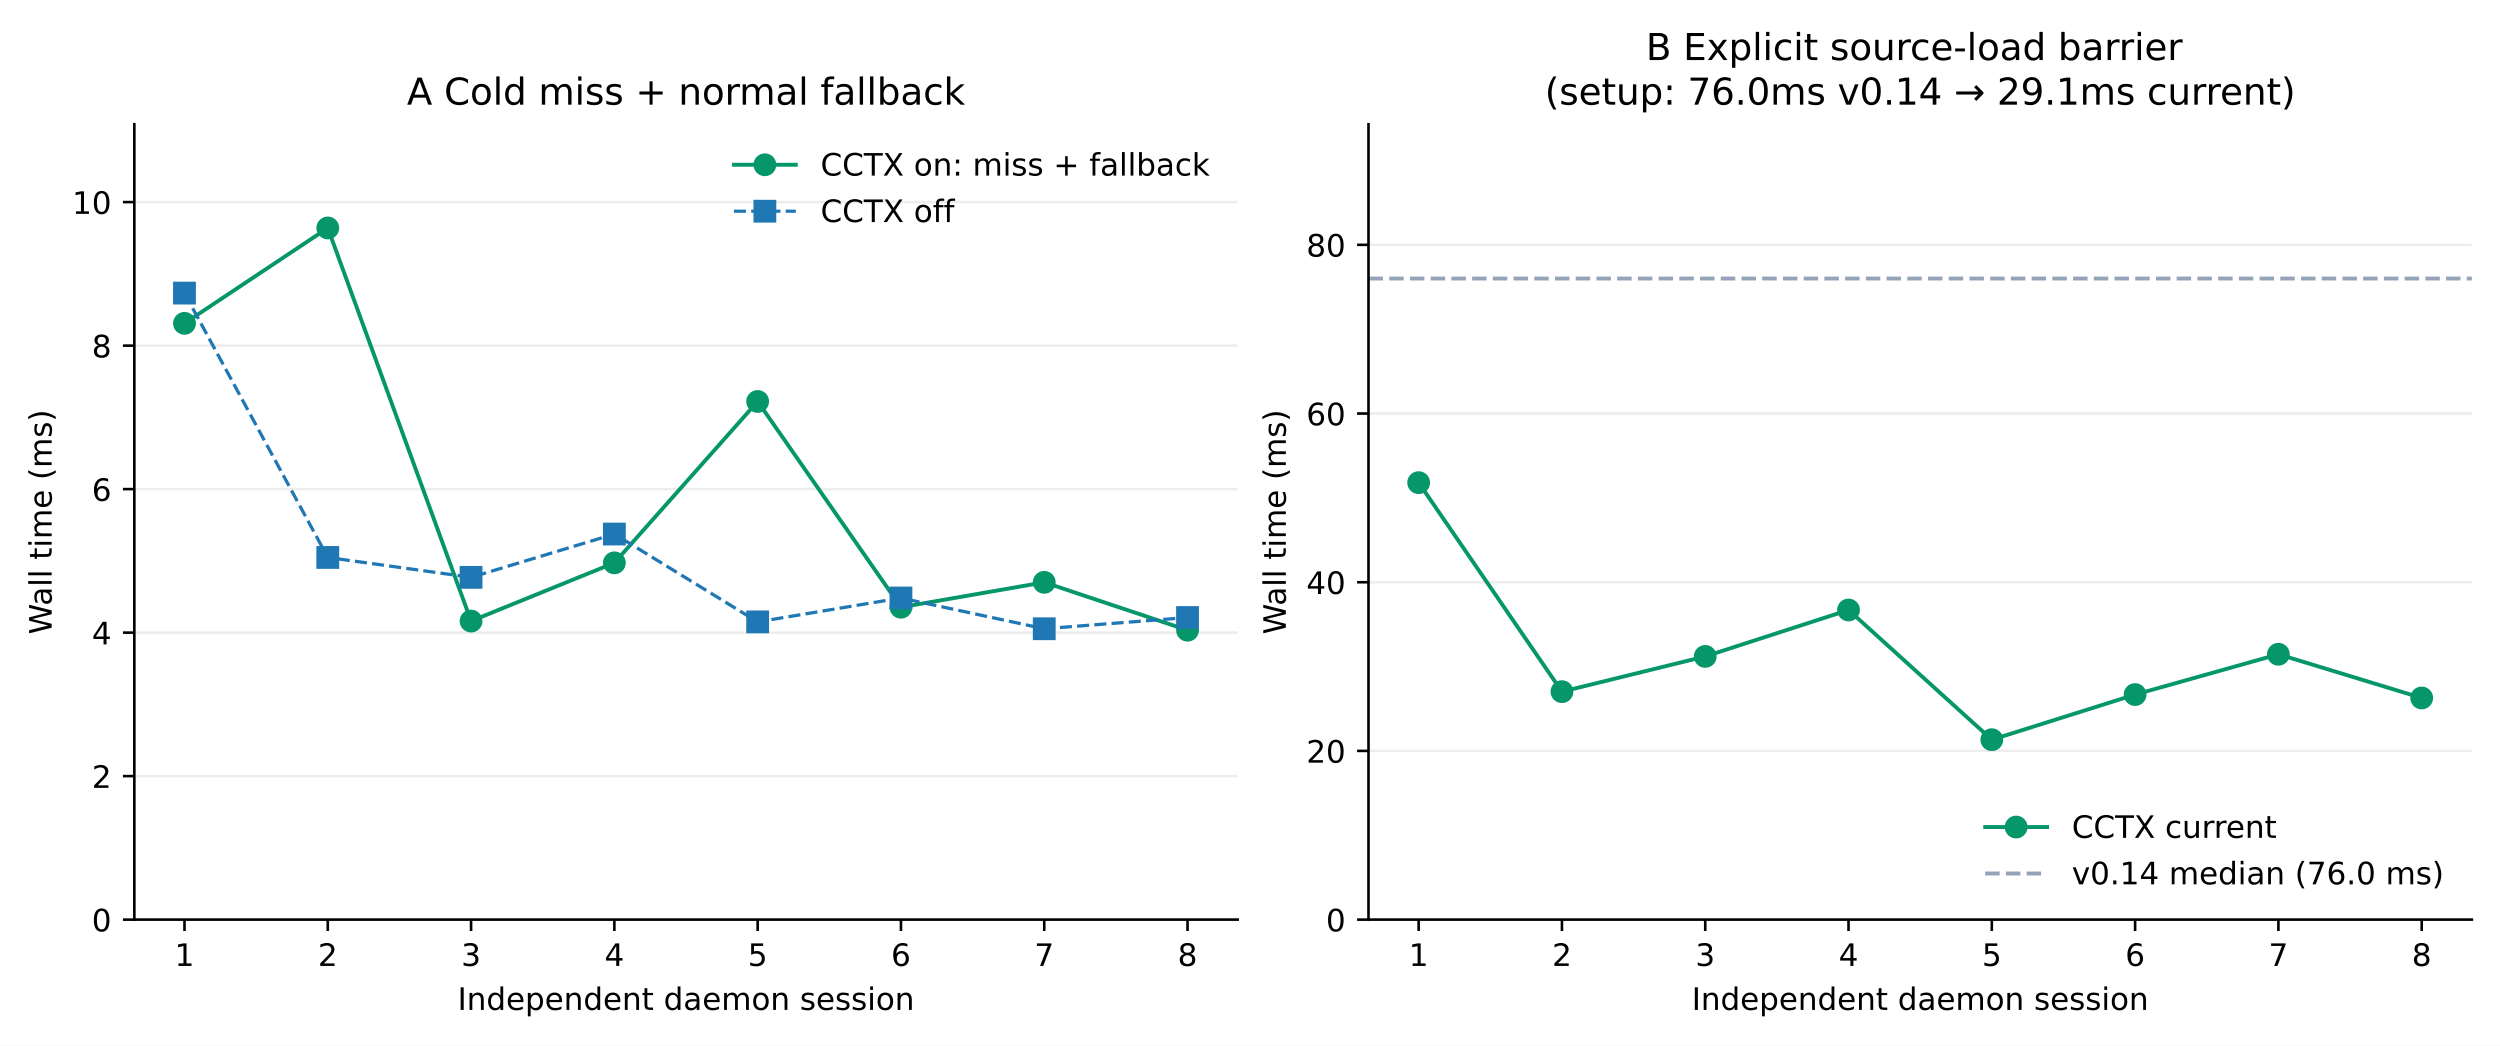
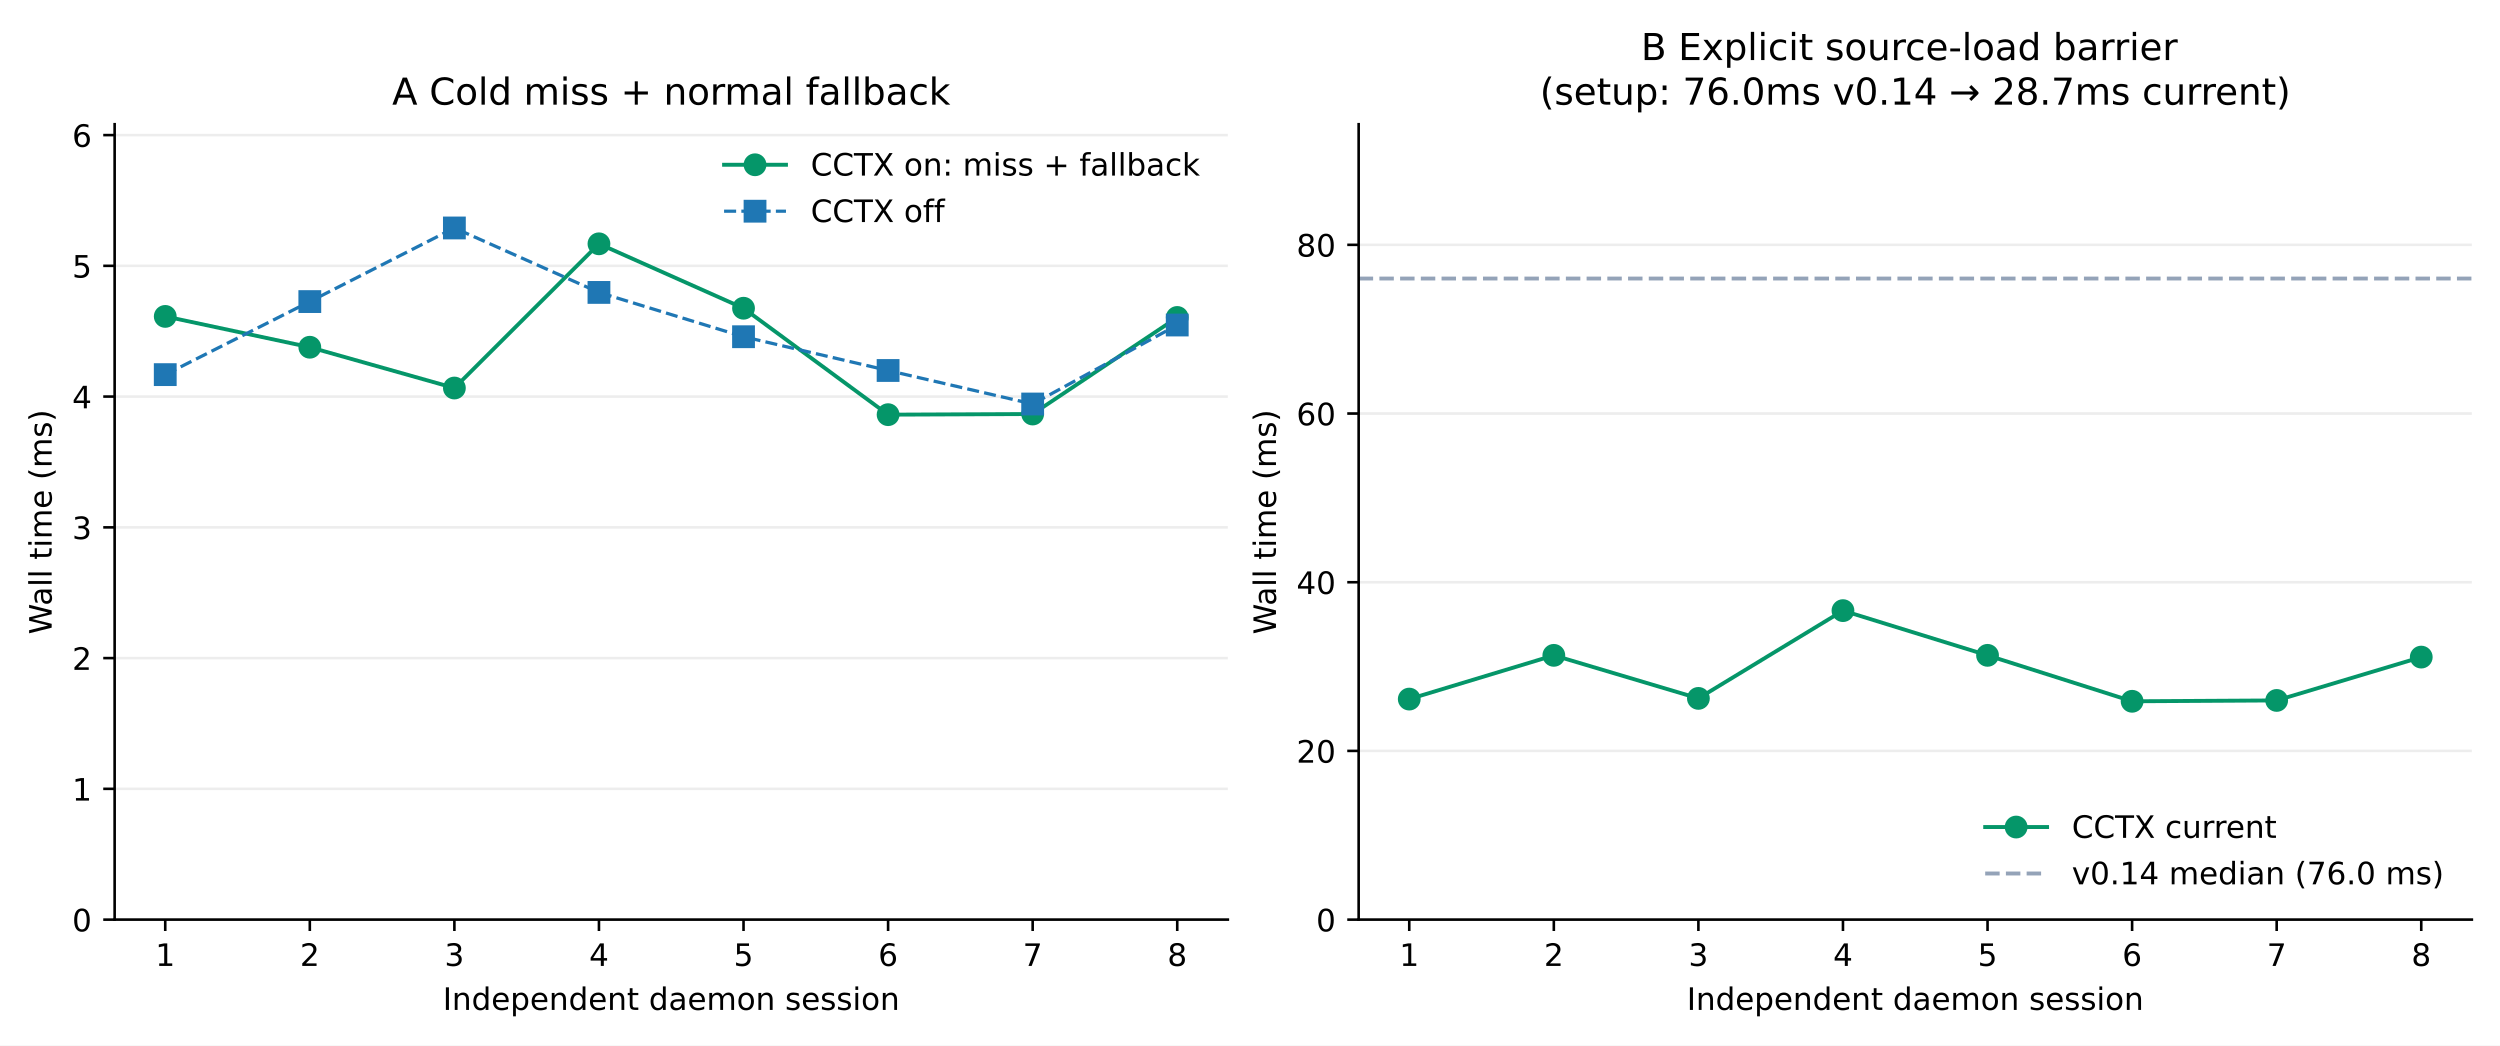
<svg xmlns="http://www.w3.org/2000/svg" xmlns:xlink="http://www.w3.org/1999/xlink" width="767.28pt" height="320.88pt" viewBox="0 0 767.28 320.88" version="1.1">
  <defs>
    <style type="text/css">*{stroke-linejoin: round; stroke-linecap: butt}</style>
  </defs>
  <g id="figure_1">
    <g id="patch_1">
      <path d="M 0 320.88 L 767.28 320.88 L 767.28 0 L 0 0 z " style="fill: #ffffff" />
    </g>
    <g id="axes_1">
      <g id="patch_2">
-         <path d="M 41.229 282.239 L 379.86 282.239 L 379.86 38.126 L 41.229 38.126 z " style="fill: #ffffff" />
+         <path d="M 35.185 282.239 L 376.838 282.239 L 376.838 38.126 L 35.185 38.126 z " style="fill: #ffffff" />
      </g>
      <g id="matplotlib.axis_1">
        <g id="xtick_1">
          <g id="line2d_1">
            <defs>
-               <path id="m50a41ec306" d="M 0 0 L 0 3.5 " style="stroke: #000000; stroke-width: 0.8" />
+               <path id="md323d9f22f" d="M 0 0 L 0 3.5 " style="stroke: #000000; stroke-width: 0.8" />
            </defs>
            <g>
-               <use xlink:href="#m50a41ec306" x="56.622" y="282.239" style="stroke: #000000; stroke-width: 0.8" />
+               <use xlink:href="#md323d9f22f" x="50.715" y="282.239" style="stroke: #000000; stroke-width: 0.8" />
            </g>
          </g>
          <g id="text_1">
-             <text style="font-size: 9.5px; font-family: 'DejaVu Sans'; text-anchor: middle" x="56.622" y="296.457" transform="rotate(-0 56.62178 296.4566)">1</text>
+             <text style="font-size: 9.5px; font-family: 'DejaVu Sans'; text-anchor: middle" x="50.715" y="296.457" transform="rotate(-0 50.71477 296.4566)">1</text>
          </g>
        </g>
        <g id="xtick_2">
          <g id="line2d_2">
            <g>
-               <use xlink:href="#m50a41ec306" x="100.6" y="282.239" style="stroke: #000000; stroke-width: 0.8" />
+               <use xlink:href="#md323d9f22f" x="95.085" y="282.239" style="stroke: #000000; stroke-width: 0.8" />
            </g>
          </g>
          <g id="text_2">
-             <text style="font-size: 9.5px; font-family: 'DejaVu Sans'; text-anchor: middle" x="100.6" y="296.457" transform="rotate(-0 100.5997 296.4566)">2</text>
+             <text style="font-size: 9.5px; font-family: 'DejaVu Sans'; text-anchor: middle" x="95.085" y="296.457" transform="rotate(-0 95.08522 296.4566)">2</text>
          </g>
        </g>
        <g id="xtick_3">
          <g id="line2d_3">
            <g>
-               <use xlink:href="#m50a41ec306" x="144.578" y="282.239" style="stroke: #000000; stroke-width: 0.8" />
+               <use xlink:href="#md323d9f22f" x="139.456" y="282.239" style="stroke: #000000; stroke-width: 0.8" />
            </g>
          </g>
          <g id="text_3">
-             <text style="font-size: 9.5px; font-family: 'DejaVu Sans'; text-anchor: middle" x="144.578" y="296.457" transform="rotate(-0 144.5777 296.4566)">3</text>
+             <text style="font-size: 9.5px; font-family: 'DejaVu Sans'; text-anchor: middle" x="139.456" y="296.457" transform="rotate(-0 139.4557 296.4566)">3</text>
          </g>
        </g>
        <g id="xtick_4">
          <g id="line2d_4">
            <g>
-               <use xlink:href="#m50a41ec306" x="188.556" y="282.239" style="stroke: #000000; stroke-width: 0.8" />
+               <use xlink:href="#md323d9f22f" x="183.826" y="282.239" style="stroke: #000000; stroke-width: 0.8" />
            </g>
          </g>
          <g id="text_4">
-             <text style="font-size: 9.5px; font-family: 'DejaVu Sans'; text-anchor: middle" x="188.556" y="296.457" transform="rotate(-0 188.5556 296.4566)">4</text>
+             <text style="font-size: 9.5px; font-family: 'DejaVu Sans'; text-anchor: middle" x="183.826" y="296.457" transform="rotate(-0 183.8261 296.4566)">4</text>
          </g>
        </g>
        <g id="xtick_5">
          <g id="line2d_5">
            <g>
-               <use xlink:href="#m50a41ec306" x="232.534" y="282.239" style="stroke: #000000; stroke-width: 0.8" />
+               <use xlink:href="#md323d9f22f" x="228.197" y="282.239" style="stroke: #000000; stroke-width: 0.8" />
            </g>
          </g>
          <g id="text_5">
-             <text style="font-size: 9.5px; font-family: 'DejaVu Sans'; text-anchor: middle" x="232.534" y="296.457" transform="rotate(-0 232.5336 296.4566)">5</text>
+             <text style="font-size: 9.5px; font-family: 'DejaVu Sans'; text-anchor: middle" x="228.197" y="296.457" transform="rotate(-0 228.1966 296.4566)">5</text>
          </g>
        </g>
        <g id="xtick_6">
          <g id="line2d_6">
            <g>
-               <use xlink:href="#m50a41ec306" x="276.512" y="282.239" style="stroke: #000000; stroke-width: 0.8" />
+               <use xlink:href="#md323d9f22f" x="272.567" y="282.239" style="stroke: #000000; stroke-width: 0.8" />
            </g>
          </g>
          <g id="text_6">
-             <text style="font-size: 9.5px; font-family: 'DejaVu Sans'; text-anchor: middle" x="276.512" y="296.457" transform="rotate(-0 276.5116 296.4566)">6</text>
+             <text style="font-size: 9.5px; font-family: 'DejaVu Sans'; text-anchor: middle" x="272.567" y="296.457" transform="rotate(-0 272.567 296.4566)">6</text>
          </g>
        </g>
        <g id="xtick_7">
          <g id="line2d_7">
            <g>
-               <use xlink:href="#m50a41ec306" x="320.49" y="282.239" style="stroke: #000000; stroke-width: 0.8" />
+               <use xlink:href="#md323d9f22f" x="316.937" y="282.239" style="stroke: #000000; stroke-width: 0.8" />
            </g>
          </g>
          <g id="text_7">
-             <text style="font-size: 9.5px; font-family: 'DejaVu Sans'; text-anchor: middle" x="320.49" y="296.457" transform="rotate(-0 320.4895 296.4566)">7</text>
+             <text style="font-size: 9.5px; font-family: 'DejaVu Sans'; text-anchor: middle" x="316.937" y="296.457" transform="rotate(-0 316.9375 296.4566)">7</text>
          </g>
        </g>
        <g id="xtick_8">
          <g id="line2d_8">
            <g>
-               <use xlink:href="#m50a41ec306" x="364.467" y="282.239" style="stroke: #000000; stroke-width: 0.8" />
+               <use xlink:href="#md323d9f22f" x="361.308" y="282.239" style="stroke: #000000; stroke-width: 0.8" />
            </g>
          </g>
          <g id="text_8">
-             <text style="font-size: 9.5px; font-family: 'DejaVu Sans'; text-anchor: middle" x="364.467" y="296.457" transform="rotate(-0 364.4675 296.4566)">8</text>
+             <text style="font-size: 9.5px; font-family: 'DejaVu Sans'; text-anchor: middle" x="361.308" y="296.457" transform="rotate(-0 361.3079 296.4566)">8</text>
          </g>
        </g>
        <g id="text_9">
-           <text style="font-size: 9.5px; font-family: 'DejaVu Sans'; text-anchor: middle" x="210.545" y="309.957" transform="rotate(-0 210.5446 309.9573)">Independent daemon session</text>
+           <text style="font-size: 9.5px; font-family: 'DejaVu Sans'; text-anchor: middle" x="206.011" y="309.957" transform="rotate(-0 206.0113 309.9573)">Independent daemon session</text>
        </g>
      </g>
      <g id="matplotlib.axis_2">
        <g id="ytick_1">
          <g id="line2d_9">
-             <path d="M 41.229 282.239 L 379.86 282.239 " clip-path="url(#p14b37d8d96)" style="fill: none; stroke: #b0b0b0; stroke-opacity: 0.22; stroke-width: 0.8; stroke-linecap: square" />
+             <path d="M 35.185 282.239 L 376.838 282.239 " clip-path="url(#p7e78518bc8)" style="fill: none; stroke: #b0b0b0; stroke-opacity: 0.22; stroke-width: 0.8; stroke-linecap: square" />
          </g>
          <g id="line2d_10">
            <defs>
-               <path id="m2bc372c996" d="M 0 0 L -3.5 0 " style="stroke: #000000; stroke-width: 0.8" />
+               <path id="macebc6867a" d="M 0 0 L -3.5 0 " style="stroke: #000000; stroke-width: 0.8" />
            </defs>
            <g>
-               <use xlink:href="#m2bc372c996" x="41.229" y="282.239" style="stroke: #000000; stroke-width: 0.8" />
+               <use xlink:href="#macebc6867a" x="35.185" y="282.239" style="stroke: #000000; stroke-width: 0.8" />
            </g>
          </g>
          <g id="text_10">
-             <text style="font-size: 9.5px; font-family: 'DejaVu Sans'; text-anchor: end" x="34.229" y="285.848" transform="rotate(-0 34.22949 285.8477)">0</text>
+             <text style="font-size: 9.5px; font-family: 'DejaVu Sans'; text-anchor: end" x="28.185" y="285.848" transform="rotate(-0 28.18512 285.8477)">0</text>
          </g>
        </g>
        <g id="ytick_2">
          <g id="line2d_11">
-             <path d="M 41.229 238.198 L 379.86 238.198 " clip-path="url(#p14b37d8d96)" style="fill: none; stroke: #b0b0b0; stroke-opacity: 0.22; stroke-width: 0.8; stroke-linecap: square" />
+             <path d="M 35.185 242.109 L 376.838 242.109 " clip-path="url(#p7e78518bc8)" style="fill: none; stroke: #b0b0b0; stroke-opacity: 0.22; stroke-width: 0.8; stroke-linecap: square" />
          </g>
          <g id="line2d_12">
            <g>
-               <use xlink:href="#m2bc372c996" x="41.229" y="238.198" style="stroke: #000000; stroke-width: 0.8" />
+               <use xlink:href="#macebc6867a" x="35.185" y="242.109" style="stroke: #000000; stroke-width: 0.8" />
            </g>
          </g>
          <g id="text_11">
-             <text style="font-size: 9.5px; font-family: 'DejaVu Sans'; text-anchor: end" x="34.229" y="241.807" transform="rotate(-0 34.22949 241.8068)">2</text>
+             <text style="font-size: 9.5px; font-family: 'DejaVu Sans'; text-anchor: end" x="28.185" y="245.718" transform="rotate(-0 28.18512 245.7178)">1</text>
          </g>
        </g>
        <g id="ytick_3">
          <g id="line2d_13">
-             <path d="M 41.229 194.157 L 379.86 194.157 " clip-path="url(#p14b37d8d96)" style="fill: none; stroke: #b0b0b0; stroke-opacity: 0.22; stroke-width: 0.8; stroke-linecap: square" />
+             <path d="M 35.185 201.979 L 376.838 201.979 " clip-path="url(#p7e78518bc8)" style="fill: none; stroke: #b0b0b0; stroke-opacity: 0.22; stroke-width: 0.8; stroke-linecap: square" />
          </g>
          <g id="line2d_14">
            <g>
-               <use xlink:href="#m2bc372c996" x="41.229" y="194.157" style="stroke: #000000; stroke-width: 0.8" />
+               <use xlink:href="#macebc6867a" x="35.185" y="201.979" style="stroke: #000000; stroke-width: 0.8" />
            </g>
          </g>
          <g id="text_12">
-             <text style="font-size: 9.5px; font-family: 'DejaVu Sans'; text-anchor: end" x="34.229" y="197.766" transform="rotate(-0 34.22949 197.7659)">4</text>
+             <text style="font-size: 9.5px; font-family: 'DejaVu Sans'; text-anchor: end" x="28.185" y="205.588" transform="rotate(-0 28.18512 205.5879)">2</text>
          </g>
        </g>
        <g id="ytick_4">
          <g id="line2d_15">
-             <path d="M 41.229 150.116 L 379.86 150.116 " clip-path="url(#p14b37d8d96)" style="fill: none; stroke: #b0b0b0; stroke-opacity: 0.22; stroke-width: 0.8; stroke-linecap: square" />
+             <path d="M 35.185 161.849 L 376.838 161.849 " clip-path="url(#p7e78518bc8)" style="fill: none; stroke: #b0b0b0; stroke-opacity: 0.22; stroke-width: 0.8; stroke-linecap: square" />
          </g>
          <g id="line2d_16">
            <g>
-               <use xlink:href="#m2bc372c996" x="41.229" y="150.116" style="stroke: #000000; stroke-width: 0.8" />
+               <use xlink:href="#macebc6867a" x="35.185" y="161.849" style="stroke: #000000; stroke-width: 0.8" />
            </g>
          </g>
          <g id="text_13">
-             <text style="font-size: 9.5px; font-family: 'DejaVu Sans'; text-anchor: end" x="34.229" y="153.725" transform="rotate(-0 34.22949 153.725)">6</text>
+             <text style="font-size: 9.5px; font-family: 'DejaVu Sans'; text-anchor: end" x="28.185" y="165.458" transform="rotate(-0 28.18512 165.458)">3</text>
          </g>
        </g>
        <g id="ytick_5">
          <g id="line2d_17">
-             <path d="M 41.229 106.075 L 379.86 106.075 " clip-path="url(#p14b37d8d96)" style="fill: none; stroke: #b0b0b0; stroke-opacity: 0.22; stroke-width: 0.8; stroke-linecap: square" />
+             <path d="M 35.185 121.719 L 376.838 121.719 " clip-path="url(#p7e78518bc8)" style="fill: none; stroke: #b0b0b0; stroke-opacity: 0.22; stroke-width: 0.8; stroke-linecap: square" />
          </g>
          <g id="line2d_18">
            <g>
-               <use xlink:href="#m2bc372c996" x="41.229" y="106.075" style="stroke: #000000; stroke-width: 0.8" />
+               <use xlink:href="#macebc6867a" x="35.185" y="121.719" style="stroke: #000000; stroke-width: 0.8" />
            </g>
          </g>
          <g id="text_14">
-             <text style="font-size: 9.5px; font-family: 'DejaVu Sans'; text-anchor: end" x="34.229" y="109.684" transform="rotate(-0 34.22949 109.6841)">8</text>
+             <text style="font-size: 9.5px; font-family: 'DejaVu Sans'; text-anchor: end" x="28.185" y="125.328" transform="rotate(-0 28.18512 125.3281)">4</text>
          </g>
        </g>
        <g id="ytick_6">
          <g id="line2d_19">
-             <path d="M 41.229 62.034 L 379.86 62.034 " clip-path="url(#p14b37d8d96)" style="fill: none; stroke: #b0b0b0; stroke-opacity: 0.22; stroke-width: 0.8; stroke-linecap: square" />
+             <path d="M 35.185 81.589 L 376.838 81.589 " clip-path="url(#p7e78518bc8)" style="fill: none; stroke: #b0b0b0; stroke-opacity: 0.22; stroke-width: 0.8; stroke-linecap: square" />
          </g>
          <g id="line2d_20">
            <g>
-               <use xlink:href="#m2bc372c996" x="41.229" y="62.034" style="stroke: #000000; stroke-width: 0.8" />
+               <use xlink:href="#macebc6867a" x="35.185" y="81.589" style="stroke: #000000; stroke-width: 0.8" />
            </g>
          </g>
          <g id="text_15">
-             <text style="font-size: 9.5px; font-family: 'DejaVu Sans'; text-anchor: end" x="34.229" y="65.643" transform="rotate(-0 34.22949 65.64325)">10</text>
-           </g>
-         </g>
-         <g id="text_16">
+             <text style="font-size: 9.5px; font-family: 'DejaVu Sans'; text-anchor: end" x="28.185" y="85.198" transform="rotate(-0 28.18512 85.19824)">5</text>
+           </g>
+         </g>
+         <g id="ytick_7">
+           <g id="line2d_21">
+             <path d="M 35.185 41.459 L 376.838 41.459 " clip-path="url(#p7e78518bc8)" style="fill: none; stroke: #b0b0b0; stroke-opacity: 0.22; stroke-width: 0.8; stroke-linecap: square" />
+           </g>
+           <g id="line2d_22">
+             <g>
+               <use xlink:href="#macebc6867a" x="35.185" y="41.459" style="stroke: #000000; stroke-width: 0.8" />
+             </g>
+           </g>
+           <g id="text_16">
+             <text style="font-size: 9.5px; font-family: 'DejaVu Sans'; text-anchor: end" x="28.185" y="45.068" transform="rotate(-0 28.18512 45.06835)">6</text>
+           </g>
+         </g>
+         <g id="text_17">
          <text style="font-size: 9.5px; font-family: 'DejaVu Sans'; text-anchor: middle" x="15.859" y="160.182" transform="rotate(-90 15.85852 160.1822)">Wall time (ms)</text>
        </g>
      </g>
-       <g id="line2d_21">
-         <path d="M 56.622 99.237 L 100.6 69.966 L 144.578 190.613 L 188.556 172.743 L 232.534 123.215 L 276.512 186.366 L 320.49 178.725 L 364.467 193.417 " clip-path="url(#p14b37d8d96)" style="fill: none; stroke: #059669; stroke-width: 1.2; stroke-linecap: square" />
+       <g id="line2d_23">
+         <path d="M 50.715 97.108 L 95.085 106.571 L 139.456 119.091 L 183.826 74.828 L 228.197 94.6 L 272.567 127.266 L 316.937 127.067 L 361.308 97.429 " clip-path="url(#p7e78518bc8)" style="fill: none; stroke: #059669; stroke-width: 1.2; stroke-linecap: square" />
        <defs>
-           <path id="m8bcbd8d24c" d="M 0 3 C 0.796 3 1.559 2.684 2.121 2.121 C 2.684 1.559 3 0.796 3 0 C 3 -0.796 2.684 -1.559 2.121 -2.121 C 1.559 -2.684 0.796 -3 0 -3 C -0.796 -3 -1.559 -2.684 -2.121 -2.121 C -2.684 -1.559 -3 -0.796 -3 0 C -3 0.796 -2.684 1.559 -2.121 2.121 C -1.559 2.684 -0.796 3 0 3 z " style="stroke: #059669" />
+           <path id="me10b942151" d="M 0 3 C 0.796 3 1.559 2.684 2.121 2.121 C 2.684 1.559 3 0.796 3 0 C 3 -0.796 2.684 -1.559 2.121 -2.121 C 1.559 -2.684 0.796 -3 0 -3 C -0.796 -3 -1.559 -2.684 -2.121 -2.121 C -2.684 -1.559 -3 -0.796 -3 0 C -3 0.796 -2.684 1.559 -2.121 2.121 C -1.559 2.684 -0.796 3 0 3 z " style="stroke: #059669" />
        </defs>
-         <g clip-path="url(#p14b37d8d96)">
-           <use xlink:href="#m8bcbd8d24c" x="56.622" y="99.237" style="fill: #059669; stroke: #059669" />
-           <use xlink:href="#m8bcbd8d24c" x="100.6" y="69.966" style="fill: #059669; stroke: #059669" />
-           <use xlink:href="#m8bcbd8d24c" x="144.578" y="190.613" style="fill: #059669; stroke: #059669" />
-           <use xlink:href="#m8bcbd8d24c" x="188.556" y="172.743" style="fill: #059669; stroke: #059669" />
-           <use xlink:href="#m8bcbd8d24c" x="232.534" y="123.215" style="fill: #059669; stroke: #059669" />
-           <use xlink:href="#m8bcbd8d24c" x="276.512" y="186.366" style="fill: #059669; stroke: #059669" />
-           <use xlink:href="#m8bcbd8d24c" x="320.49" y="178.725" style="fill: #059669; stroke: #059669" />
-           <use xlink:href="#m8bcbd8d24c" x="364.467" y="193.417" style="fill: #059669; stroke: #059669" />
-         </g>
-       </g>
-       <g id="line2d_22">
-         <path d="M 56.622 89.951 L 100.6 171.087 L 144.578 177.195 L 188.556 163.904 L 232.534 190.862 L 276.512 183.532 L 320.49 192.971 L 364.467 189.523 " clip-path="url(#p14b37d8d96)" style="fill: none; stroke-dasharray: 3.7,1.6; stroke-dashoffset: 0; stroke: #1f77b4" />
+         <g clip-path="url(#p7e78518bc8)">
+           <use xlink:href="#me10b942151" x="50.715" y="97.108" style="fill: #059669; stroke: #059669" />
+           <use xlink:href="#me10b942151" x="95.085" y="106.571" style="fill: #059669; stroke: #059669" />
+           <use xlink:href="#me10b942151" x="139.456" y="119.091" style="fill: #059669; stroke: #059669" />
+           <use xlink:href="#me10b942151" x="183.826" y="74.828" style="fill: #059669; stroke: #059669" />
+           <use xlink:href="#me10b942151" x="228.197" y="94.6" style="fill: #059669; stroke: #059669" />
+           <use xlink:href="#me10b942151" x="272.567" y="127.266" style="fill: #059669; stroke: #059669" />
+           <use xlink:href="#me10b942151" x="316.937" y="127.067" style="fill: #059669; stroke: #059669" />
+           <use xlink:href="#me10b942151" x="361.308" y="97.429" style="fill: #059669; stroke: #059669" />
+         </g>
+       </g>
+       <g id="line2d_24">
+         <path d="M 50.715 114.978 L 95.085 92.558 L 139.456 69.966 L 183.826 89.748 L 228.197 103.346 L 272.567 113.708 L 316.937 123.995 L 361.308 99.75 " clip-path="url(#p7e78518bc8)" style="fill: none; stroke-dasharray: 3.7,1.6; stroke-dashoffset: 0; stroke: #1f77b4" />
        <defs>
-           <path id="m1fa8b7b407" d="M -3 3 L 3 3 L 3 -3 L -3 -3 z " style="stroke: #1f77b4; stroke-linejoin: miter" />
+           <path id="m19c62557ac" d="M -3 3 L 3 3 L 3 -3 L -3 -3 z " style="stroke: #1f77b4; stroke-linejoin: miter" />
        </defs>
-         <g clip-path="url(#p14b37d8d96)">
-           <use xlink:href="#m1fa8b7b407" x="56.622" y="89.951" style="fill: #1f77b4; stroke: #1f77b4; stroke-linejoin: miter" />
-           <use xlink:href="#m1fa8b7b407" x="100.6" y="171.087" style="fill: #1f77b4; stroke: #1f77b4; stroke-linejoin: miter" />
-           <use xlink:href="#m1fa8b7b407" x="144.578" y="177.195" style="fill: #1f77b4; stroke: #1f77b4; stroke-linejoin: miter" />
-           <use xlink:href="#m1fa8b7b407" x="188.556" y="163.904" style="fill: #1f77b4; stroke: #1f77b4; stroke-linejoin: miter" />
-           <use xlink:href="#m1fa8b7b407" x="232.534" y="190.862" style="fill: #1f77b4; stroke: #1f77b4; stroke-linejoin: miter" />
-           <use xlink:href="#m1fa8b7b407" x="276.512" y="183.532" style="fill: #1f77b4; stroke: #1f77b4; stroke-linejoin: miter" />
-           <use xlink:href="#m1fa8b7b407" x="320.49" y="192.971" style="fill: #1f77b4; stroke: #1f77b4; stroke-linejoin: miter" />
-           <use xlink:href="#m1fa8b7b407" x="364.467" y="189.523" style="fill: #1f77b4; stroke: #1f77b4; stroke-linejoin: miter" />
+         <g clip-path="url(#p7e78518bc8)">
+           <use xlink:href="#m19c62557ac" x="50.715" y="114.978" style="fill: #1f77b4; stroke: #1f77b4; stroke-linejoin: miter" />
+           <use xlink:href="#m19c62557ac" x="95.085" y="92.558" style="fill: #1f77b4; stroke: #1f77b4; stroke-linejoin: miter" />
+           <use xlink:href="#m19c62557ac" x="139.456" y="69.966" style="fill: #1f77b4; stroke: #1f77b4; stroke-linejoin: miter" />
+           <use xlink:href="#m19c62557ac" x="183.826" y="89.748" style="fill: #1f77b4; stroke: #1f77b4; stroke-linejoin: miter" />
+           <use xlink:href="#m19c62557ac" x="228.197" y="103.346" style="fill: #1f77b4; stroke: #1f77b4; stroke-linejoin: miter" />
+           <use xlink:href="#m19c62557ac" x="272.567" y="113.708" style="fill: #1f77b4; stroke: #1f77b4; stroke-linejoin: miter" />
+           <use xlink:href="#m19c62557ac" x="316.937" y="123.995" style="fill: #1f77b4; stroke: #1f77b4; stroke-linejoin: miter" />
+           <use xlink:href="#m19c62557ac" x="361.308" y="99.75" style="fill: #1f77b4; stroke: #1f77b4; stroke-linejoin: miter" />
        </g>
      </g>
      <g id="patch_3">
-         <path d="M 41.229 282.239 L 41.229 38.126 " style="fill: none; stroke: #000000; stroke-width: 0.8; stroke-linejoin: miter; stroke-linecap: square" />
+         <path d="M 35.185 282.239 L 35.185 38.126 " style="fill: none; stroke: #000000; stroke-width: 0.8; stroke-linejoin: miter; stroke-linecap: square" />
      </g>
      <g id="patch_4">
-         <path d="M 41.229 282.239 L 379.86 282.239 " style="fill: none; stroke: #000000; stroke-width: 0.8; stroke-linejoin: miter; stroke-linecap: square" />
-       </g>
-       <g id="text_17">
-         <text style="font-size: 11.4px; font-family: 'DejaVu Sans'; text-anchor: middle" x="210.545" y="32.126" transform="rotate(-0 210.5446 32.12556)">A  Cold miss + normal fallback</text>
+         <path d="M 35.185 282.239 L 376.838 282.239 " style="fill: none; stroke: #000000; stroke-width: 0.8; stroke-linejoin: miter; stroke-linecap: square" />
+       </g>
+       <g id="text_18">
+         <text style="font-size: 11.4px; font-family: 'DejaVu Sans'; text-anchor: middle" x="206.011" y="32.126" transform="rotate(-0 206.0113 32.12556)">A  Cold miss + normal fallback</text>
      </g>
      <g id="legend_1">
-         <g id="line2d_23">
-           <path d="M 225.249 50.569 L 234.749 50.569 L 244.249 50.569 " style="fill: none; stroke: #059669; stroke-width: 1.2; stroke-linecap: square" />
+         <g id="line2d_25">
+           <path d="M 222.227 50.569 L 231.727 50.569 L 241.227 50.569 " style="fill: none; stroke: #059669; stroke-width: 1.2; stroke-linecap: square" />
          <g>
-             <use xlink:href="#m8bcbd8d24c" x="234.749" y="50.569" style="fill: #059669; stroke: #059669" />
-           </g>
-         </g>
-         <g id="text_18">
-           <text style="font-size: 9.5px; font-family: 'DejaVu Sans'; text-anchor: start" x="251.849" y="53.894" transform="rotate(-0 251.8487 53.89407)">CCTX on: miss + fallback</text>
-         </g>
-         <g id="line2d_24">
-           <path d="M 225.249 64.82 L 234.749 64.82 L 244.249 64.82 " style="fill: none; stroke-dasharray: 3.7,1.6; stroke-dashoffset: 0; stroke: #1f77b4" />
+             <use xlink:href="#me10b942151" x="231.727" y="50.569" style="fill: #059669; stroke: #059669" />
+           </g>
+         </g>
+         <g id="text_19">
+           <text style="font-size: 9.5px; font-family: 'DejaVu Sans'; text-anchor: start" x="248.827" y="53.894" transform="rotate(-0 248.8266 53.89407)">CCTX on: miss + fallback</text>
+         </g>
+         <g id="line2d_26">
+           <path d="M 222.227 64.82 L 231.727 64.82 L 241.227 64.82 " style="fill: none; stroke-dasharray: 3.7,1.6; stroke-dashoffset: 0; stroke: #1f77b4" />
          <g>
-             <use xlink:href="#m1fa8b7b407" x="234.749" y="64.82" style="fill: #1f77b4; stroke: #1f77b4; stroke-linejoin: miter" />
-           </g>
-         </g>
-         <g id="text_19">
-           <text style="font-size: 9.5px; font-family: 'DejaVu Sans'; text-anchor: start" x="251.849" y="68.145" transform="rotate(-0 251.8487 68.14482)">CCTX off</text>
+             <use xlink:href="#m19c62557ac" x="231.727" y="64.82" style="fill: #1f77b4; stroke: #1f77b4; stroke-linejoin: miter" />
+           </g>
+         </g>
+         <g id="text_20">
+           <text style="font-size: 9.5px; font-family: 'DejaVu Sans'; text-anchor: start" x="248.827" y="68.145" transform="rotate(-0 248.8266 68.14482)">CCTX off</text>
        </g>
      </g>
    </g>
    <g id="axes_2">
      <g id="patch_5">
-         <path d="M 420.009 282.239 L 758.64 282.239 L 758.64 38.126 L 420.009 38.126 z " style="fill: #ffffff" />
+         <path d="M 416.987 282.239 L 758.64 282.239 L 758.64 38.126 L 416.987 38.126 z " style="fill: #ffffff" />
      </g>
      <g id="matplotlib.axis_3">
        <g id="xtick_9">
-           <g id="line2d_25">
-             <g>
-               <use xlink:href="#m50a41ec306" x="435.402" y="282.239" style="stroke: #000000; stroke-width: 0.8" />
-             </g>
-           </g>
-           <g id="text_20">
-             <text style="font-size: 9.5px; font-family: 'DejaVu Sans'; text-anchor: middle" x="435.402" y="296.457" transform="rotate(-0 435.4015 296.4566)">1</text>
+           <g id="line2d_27">
+             <g>
+               <use xlink:href="#md323d9f22f" x="432.517" y="282.239" style="stroke: #000000; stroke-width: 0.8" />
+             </g>
+           </g>
+           <g id="text_21">
+             <text style="font-size: 9.5px; font-family: 'DejaVu Sans'; text-anchor: middle" x="432.517" y="296.457" transform="rotate(-0 432.5167 296.4566)">1</text>
          </g>
        </g>
        <g id="xtick_10">
-           <g id="line2d_26">
-             <g>
-               <use xlink:href="#m50a41ec306" x="479.379" y="282.239" style="stroke: #000000; stroke-width: 0.8" />
-             </g>
-           </g>
-           <g id="text_21">
-             <text style="font-size: 9.5px; font-family: 'DejaVu Sans'; text-anchor: middle" x="479.379" y="296.457" transform="rotate(-0 479.3795 296.4566)">2</text>
+           <g id="line2d_28">
+             <g>
+               <use xlink:href="#md323d9f22f" x="476.887" y="282.239" style="stroke: #000000; stroke-width: 0.8" />
+             </g>
+           </g>
+           <g id="text_22">
+             <text style="font-size: 9.5px; font-family: 'DejaVu Sans'; text-anchor: middle" x="476.887" y="296.457" transform="rotate(-0 476.8872 296.4566)">2</text>
          </g>
        </g>
        <g id="xtick_11">
-           <g id="line2d_27">
-             <g>
-               <use xlink:href="#m50a41ec306" x="523.357" y="282.239" style="stroke: #000000; stroke-width: 0.8" />
-             </g>
-           </g>
-           <g id="text_22">
-             <text style="font-size: 9.5px; font-family: 'DejaVu Sans'; text-anchor: middle" x="523.357" y="296.457" transform="rotate(-0 523.3575 296.4566)">3</text>
+           <g id="line2d_29">
+             <g>
+               <use xlink:href="#md323d9f22f" x="521.258" y="282.239" style="stroke: #000000; stroke-width: 0.8" />
+             </g>
+           </g>
+           <g id="text_23">
+             <text style="font-size: 9.5px; font-family: 'DejaVu Sans'; text-anchor: middle" x="521.258" y="296.457" transform="rotate(-0 521.2576 296.4566)">3</text>
          </g>
        </g>
        <g id="xtick_12">
-           <g id="line2d_28">
-             <g>
-               <use xlink:href="#m50a41ec306" x="567.335" y="282.239" style="stroke: #000000; stroke-width: 0.8" />
-             </g>
-           </g>
-           <g id="text_23">
-             <text style="font-size: 9.5px; font-family: 'DejaVu Sans'; text-anchor: middle" x="567.335" y="296.457" transform="rotate(-0 567.3354 296.4566)">4</text>
+           <g id="line2d_30">
+             <g>
+               <use xlink:href="#md323d9f22f" x="565.628" y="282.239" style="stroke: #000000; stroke-width: 0.8" />
+             </g>
+           </g>
+           <g id="text_24">
+             <text style="font-size: 9.5px; font-family: 'DejaVu Sans'; text-anchor: middle" x="565.628" y="296.457" transform="rotate(-0 565.6281 296.4566)">4</text>
          </g>
        </g>
        <g id="xtick_13">
-           <g id="line2d_29">
-             <g>
-               <use xlink:href="#m50a41ec306" x="611.313" y="282.239" style="stroke: #000000; stroke-width: 0.8" />
-             </g>
-           </g>
-           <g id="text_24">
-             <text style="font-size: 9.5px; font-family: 'DejaVu Sans'; text-anchor: middle" x="611.313" y="296.457" transform="rotate(-0 611.3134 296.4566)">5</text>
+           <g id="line2d_31">
+             <g>
+               <use xlink:href="#md323d9f22f" x="609.999" y="282.239" style="stroke: #000000; stroke-width: 0.8" />
+             </g>
+           </g>
+           <g id="text_25">
+             <text style="font-size: 9.5px; font-family: 'DejaVu Sans'; text-anchor: middle" x="609.999" y="296.457" transform="rotate(-0 609.9985 296.4566)">5</text>
          </g>
        </g>
        <g id="xtick_14">
-           <g id="line2d_30">
-             <g>
-               <use xlink:href="#m50a41ec306" x="655.291" y="282.239" style="stroke: #000000; stroke-width: 0.8" />
-             </g>
-           </g>
-           <g id="text_25">
-             <text style="font-size: 9.5px; font-family: 'DejaVu Sans'; text-anchor: middle" x="655.291" y="296.457" transform="rotate(-0 655.2913 296.4566)">6</text>
+           <g id="line2d_32">
+             <g>
+               <use xlink:href="#md323d9f22f" x="654.369" y="282.239" style="stroke: #000000; stroke-width: 0.8" />
+             </g>
+           </g>
+           <g id="text_26">
+             <text style="font-size: 9.5px; font-family: 'DejaVu Sans'; text-anchor: middle" x="654.369" y="296.457" transform="rotate(-0 654.369 296.4566)">6</text>
          </g>
        </g>
        <g id="xtick_15">
-           <g id="line2d_31">
-             <g>
-               <use xlink:href="#m50a41ec306" x="699.269" y="282.239" style="stroke: #000000; stroke-width: 0.8" />
-             </g>
-           </g>
-           <g id="text_26">
-             <text style="font-size: 9.5px; font-family: 'DejaVu Sans'; text-anchor: middle" x="699.269" y="296.457" transform="rotate(-0 699.2693 296.4566)">7</text>
+           <g id="line2d_33">
+             <g>
+               <use xlink:href="#md323d9f22f" x="698.739" y="282.239" style="stroke: #000000; stroke-width: 0.8" />
+             </g>
+           </g>
+           <g id="text_27">
+             <text style="font-size: 9.5px; font-family: 'DejaVu Sans'; text-anchor: middle" x="698.739" y="296.457" transform="rotate(-0 698.7394 296.4566)">7</text>
          </g>
        </g>
        <g id="xtick_16">
-           <g id="line2d_32">
-             <g>
-               <use xlink:href="#m50a41ec306" x="743.247" y="282.239" style="stroke: #000000; stroke-width: 0.8" />
-             </g>
-           </g>
-           <g id="text_27">
-             <text style="font-size: 9.5px; font-family: 'DejaVu Sans'; text-anchor: middle" x="743.247" y="296.457" transform="rotate(-0 743.2472 296.4566)">8</text>
-           </g>
-         </g>
-         <g id="text_28">
-           <text style="font-size: 9.5px; font-family: 'DejaVu Sans'; text-anchor: middle" x="589.324" y="309.957" transform="rotate(-0 589.3244 309.9573)">Independent daemon session</text>
+           <g id="line2d_34">
+             <g>
+               <use xlink:href="#md323d9f22f" x="743.11" y="282.239" style="stroke: #000000; stroke-width: 0.8" />
+             </g>
+           </g>
+           <g id="text_28">
+             <text style="font-size: 9.5px; font-family: 'DejaVu Sans'; text-anchor: middle" x="743.11" y="296.457" transform="rotate(-0 743.1099 296.4566)">8</text>
+           </g>
+         </g>
+         <g id="text_29">
+           <text style="font-size: 9.5px; font-family: 'DejaVu Sans'; text-anchor: middle" x="587.813" y="309.957" transform="rotate(-0 587.8133 309.9573)">Independent daemon session</text>
        </g>
      </g>
      <g id="matplotlib.axis_4">
-         <g id="ytick_7">
-           <g id="line2d_33">
-             <path d="M 420.009 282.239 L 758.64 282.239 " clip-path="url(#pa3674e47d0)" style="fill: none; stroke: #b0b0b0; stroke-opacity: 0.22; stroke-width: 0.8; stroke-linecap: square" />
-           </g>
-           <g id="line2d_34">
-             <g>
-               <use xlink:href="#m2bc372c996" x="420.009" y="282.239" style="stroke: #000000; stroke-width: 0.8" />
-             </g>
-           </g>
-           <g id="text_29">
-             <text style="font-size: 9.5px; font-family: 'DejaVu Sans'; text-anchor: end" x="413.009" y="285.848" transform="rotate(-0 413.0093 285.8477)">0</text>
-           </g>
-         </g>
        <g id="ytick_8">
          <g id="line2d_35">
-             <path d="M 420.009 230.465 L 758.64 230.465 " clip-path="url(#pa3674e47d0)" style="fill: none; stroke: #b0b0b0; stroke-opacity: 0.22; stroke-width: 0.8; stroke-linecap: square" />
+             <path d="M 416.987 282.239 L 758.64 282.239 " clip-path="url(#pdb2b70e7f4)" style="fill: none; stroke: #b0b0b0; stroke-opacity: 0.22; stroke-width: 0.8; stroke-linecap: square" />
          </g>
          <g id="line2d_36">
            <g>
-               <use xlink:href="#m2bc372c996" x="420.009" y="230.465" style="stroke: #000000; stroke-width: 0.8" />
+               <use xlink:href="#macebc6867a" x="416.987" y="282.239" style="stroke: #000000; stroke-width: 0.8" />
            </g>
          </g>
          <g id="text_30">
-             <text style="font-size: 9.5px; font-family: 'DejaVu Sans'; text-anchor: end" x="413.009" y="234.074" transform="rotate(-0 413.0093 234.0739)">20</text>
+             <text style="font-size: 9.5px; font-family: 'DejaVu Sans'; text-anchor: end" x="409.987" y="285.848" transform="rotate(-0 409.9871 285.8477)">0</text>
          </g>
        </g>
        <g id="ytick_9">
          <g id="line2d_37">
-             <path d="M 420.009 178.691 L 758.64 178.691 " clip-path="url(#pa3674e47d0)" style="fill: none; stroke: #b0b0b0; stroke-opacity: 0.22; stroke-width: 0.8; stroke-linecap: square" />
+             <path d="M 416.987 230.465 L 758.64 230.465 " clip-path="url(#pdb2b70e7f4)" style="fill: none; stroke: #b0b0b0; stroke-opacity: 0.22; stroke-width: 0.8; stroke-linecap: square" />
          </g>
          <g id="line2d_38">
            <g>
-               <use xlink:href="#m2bc372c996" x="420.009" y="178.691" style="stroke: #000000; stroke-width: 0.8" />
+               <use xlink:href="#macebc6867a" x="416.987" y="230.465" style="stroke: #000000; stroke-width: 0.8" />
            </g>
          </g>
          <g id="text_31">
-             <text style="font-size: 9.5px; font-family: 'DejaVu Sans'; text-anchor: end" x="413.009" y="182.3" transform="rotate(-0 413.0093 182.3002)">40</text>
+             <text style="font-size: 9.5px; font-family: 'DejaVu Sans'; text-anchor: end" x="409.987" y="234.074" transform="rotate(-0 409.9871 234.0739)">20</text>
          </g>
        </g>
        <g id="ytick_10">
          <g id="line2d_39">
-             <path d="M 420.009 126.918 L 758.64 126.918 " clip-path="url(#pa3674e47d0)" style="fill: none; stroke: #b0b0b0; stroke-opacity: 0.22; stroke-width: 0.8; stroke-linecap: square" />
+             <path d="M 416.987 178.691 L 758.64 178.691 " clip-path="url(#pdb2b70e7f4)" style="fill: none; stroke: #b0b0b0; stroke-opacity: 0.22; stroke-width: 0.8; stroke-linecap: square" />
          </g>
          <g id="line2d_40">
            <g>
-               <use xlink:href="#m2bc372c996" x="420.009" y="126.918" style="stroke: #000000; stroke-width: 0.8" />
+               <use xlink:href="#macebc6867a" x="416.987" y="178.691" style="stroke: #000000; stroke-width: 0.8" />
            </g>
          </g>
          <g id="text_32">
-             <text style="font-size: 9.5px; font-family: 'DejaVu Sans'; text-anchor: end" x="413.009" y="130.526" transform="rotate(-0 413.0093 130.5264)">60</text>
+             <text style="font-size: 9.5px; font-family: 'DejaVu Sans'; text-anchor: end" x="409.987" y="182.3" transform="rotate(-0 409.9871 182.3002)">40</text>
          </g>
        </g>
        <g id="ytick_11">
          <g id="line2d_41">
-             <path d="M 420.009 75.144 L 758.64 75.144 " clip-path="url(#pa3674e47d0)" style="fill: none; stroke: #b0b0b0; stroke-opacity: 0.22; stroke-width: 0.8; stroke-linecap: square" />
+             <path d="M 416.987 126.918 L 758.64 126.918 " clip-path="url(#pdb2b70e7f4)" style="fill: none; stroke: #b0b0b0; stroke-opacity: 0.22; stroke-width: 0.8; stroke-linecap: square" />
          </g>
          <g id="line2d_42">
            <g>
-               <use xlink:href="#m2bc372c996" x="420.009" y="75.144" style="stroke: #000000; stroke-width: 0.8" />
+               <use xlink:href="#macebc6867a" x="416.987" y="126.918" style="stroke: #000000; stroke-width: 0.8" />
            </g>
          </g>
          <g id="text_33">
-             <text style="font-size: 9.5px; font-family: 'DejaVu Sans'; text-anchor: end" x="413.009" y="78.753" transform="rotate(-0 413.0093 78.75267)">80</text>
-           </g>
-         </g>
-         <g id="text_34">
-           <text style="font-size: 9.5px; font-family: 'DejaVu Sans'; text-anchor: middle" x="394.638" y="160.182" transform="rotate(-90 394.6383 160.1822)">Wall time (ms)</text>
-         </g>
-       </g>
-       <g id="line2d_43">
-         <path d="M 435.402 148.132 L 479.379 212.278 L 523.357 201.459 L 567.335 187.209 L 611.313 227.02 L 655.291 213.17 L 699.269 200.803 L 743.247 214.213 " clip-path="url(#pa3674e47d0)" style="fill: none; stroke: #059669; stroke-width: 1.2; stroke-linecap: square" />
-         <g clip-path="url(#pa3674e47d0)">
-           <use xlink:href="#m8bcbd8d24c" x="435.402" y="148.132" style="fill: #059669; stroke: #059669" />
-           <use xlink:href="#m8bcbd8d24c" x="479.379" y="212.278" style="fill: #059669; stroke: #059669" />
-           <use xlink:href="#m8bcbd8d24c" x="523.357" y="201.459" style="fill: #059669; stroke: #059669" />
-           <use xlink:href="#m8bcbd8d24c" x="567.335" y="187.209" style="fill: #059669; stroke: #059669" />
-           <use xlink:href="#m8bcbd8d24c" x="611.313" y="227.02" style="fill: #059669; stroke: #059669" />
-           <use xlink:href="#m8bcbd8d24c" x="655.291" y="213.17" style="fill: #059669; stroke: #059669" />
-           <use xlink:href="#m8bcbd8d24c" x="699.269" y="200.803" style="fill: #059669; stroke: #059669" />
-           <use xlink:href="#m8bcbd8d24c" x="743.247" y="214.213" style="fill: #059669; stroke: #059669" />
-         </g>
-       </g>
-       <g id="line2d_44">
-         <path d="M 420.009 85.483 L 758.64 85.483 " clip-path="url(#pa3674e47d0)" style="fill: none; stroke-dasharray: 4.44,1.92; stroke-dashoffset: 0; stroke: #94a3b8; stroke-width: 1.2" />
+             <text style="font-size: 9.5px; font-family: 'DejaVu Sans'; text-anchor: end" x="409.987" y="130.526" transform="rotate(-0 409.9871 130.5264)">60</text>
+           </g>
+         </g>
+         <g id="ytick_12">
+           <g id="line2d_43">
+             <path d="M 416.987 75.144 L 758.64 75.144 " clip-path="url(#pdb2b70e7f4)" style="fill: none; stroke: #b0b0b0; stroke-opacity: 0.22; stroke-width: 0.8; stroke-linecap: square" />
+           </g>
+           <g id="line2d_44">
+             <g>
+               <use xlink:href="#macebc6867a" x="416.987" y="75.144" style="stroke: #000000; stroke-width: 0.8" />
+             </g>
+           </g>
+           <g id="text_34">
+             <text style="font-size: 9.5px; font-family: 'DejaVu Sans'; text-anchor: end" x="409.987" y="78.753" transform="rotate(-0 409.9871 78.75267)">80</text>
+           </g>
+         </g>
+         <g id="text_35">
+           <text style="font-size: 9.5px; font-family: 'DejaVu Sans'; text-anchor: middle" x="391.616" y="160.182" transform="rotate(-90 391.6161 160.1822)">Wall time (ms)</text>
+         </g>
+       </g>
+       <g id="line2d_45">
+         <path d="M 432.517 214.559 L 476.887 201.134 L 521.258 214.345 L 565.628 187.409 L 609.999 201.133 L 654.369 215.233 L 698.739 214.971 L 743.11 201.671 " clip-path="url(#pdb2b70e7f4)" style="fill: none; stroke: #059669; stroke-width: 1.2; stroke-linecap: square" />
+         <g clip-path="url(#pdb2b70e7f4)">
+           <use xlink:href="#me10b942151" x="432.517" y="214.559" style="fill: #059669; stroke: #059669" />
+           <use xlink:href="#me10b942151" x="476.887" y="201.134" style="fill: #059669; stroke: #059669" />
+           <use xlink:href="#me10b942151" x="521.258" y="214.345" style="fill: #059669; stroke: #059669" />
+           <use xlink:href="#me10b942151" x="565.628" y="187.409" style="fill: #059669; stroke: #059669" />
+           <use xlink:href="#me10b942151" x="609.999" y="201.133" style="fill: #059669; stroke: #059669" />
+           <use xlink:href="#me10b942151" x="654.369" y="215.233" style="fill: #059669; stroke: #059669" />
+           <use xlink:href="#me10b942151" x="698.739" y="214.971" style="fill: #059669; stroke: #059669" />
+           <use xlink:href="#me10b942151" x="743.11" y="201.671" style="fill: #059669; stroke: #059669" />
+         </g>
+       </g>
+       <g id="line2d_46">
+         <path d="M 416.987 85.483 L 758.64 85.483 " clip-path="url(#pdb2b70e7f4)" style="fill: none; stroke-dasharray: 4.44,1.92; stroke-dashoffset: 0; stroke: #94a3b8; stroke-width: 1.2" />
      </g>
      <g id="patch_6">
-         <path d="M 420.009 282.239 L 420.009 38.126 " style="fill: none; stroke: #000000; stroke-width: 0.8; stroke-linejoin: miter; stroke-linecap: square" />
+         <path d="M 416.987 282.239 L 416.987 38.126 " style="fill: none; stroke: #000000; stroke-width: 0.8; stroke-linejoin: miter; stroke-linecap: square" />
      </g>
      <g id="patch_7">
-         <path d="M 420.009 282.239 L 758.64 282.239 " style="fill: none; stroke: #000000; stroke-width: 0.8; stroke-linejoin: miter; stroke-linecap: square" />
-       </g>
-       <g id="text_35">
-         <text style="font-size: 11.4px; font-family: 'DejaVu Sans'" transform="translate(505.1541 18.44333)">B  Explicit source-load barrier</text>
-         <text style="font-size: 11.4px; font-family: 'DejaVu Sans'" transform="translate(474.1274 32.12556)">(setup: 76.0ms v0.14 → 29.1ms current)</text>
+         <path d="M 416.987 282.239 L 758.64 282.239 " style="fill: none; stroke: #000000; stroke-width: 0.8; stroke-linejoin: miter; stroke-linecap: square" />
+       </g>
+       <g id="text_36">
+         <text style="font-size: 11.4px; font-family: 'DejaVu Sans'" transform="translate(503.643 18.44333)">B  Explicit source-load barrier</text>
+         <text style="font-size: 11.4px; font-family: 'DejaVu Sans'" transform="translate(472.6163 32.12556)">(setup: 76.0ms v0.14 → 28.7ms current)</text>
      </g>
      <g id="legend_2">
-         <g id="line2d_45">
+         <g id="line2d_47">
          <path d="M 609.277 253.831 L 618.777 253.831 L 628.277 253.831 " style="fill: none; stroke: #059669; stroke-width: 1.2; stroke-linecap: square" />
          <g>
-             <use xlink:href="#m8bcbd8d24c" x="618.777" y="253.831" style="fill: #059669; stroke: #059669" />
-           </g>
-         </g>
-         <g id="text_36">
+             <use xlink:href="#me10b942151" x="618.777" y="253.831" style="fill: #059669; stroke: #059669" />
+           </g>
+         </g>
+         <g id="text_37">
          <text style="font-size: 9.5px; font-family: 'DejaVu Sans'; text-anchor: start" x="635.877" y="257.156" transform="rotate(-0 635.8773 257.1558)">CCTX current</text>
        </g>
-         <g id="line2d_46">
+         <g id="line2d_48">
          <path d="M 609.277 268.082 L 618.777 268.082 L 628.277 268.082 " style="fill: none; stroke-dasharray: 4.44,1.92; stroke-dashoffset: 0; stroke: #94a3b8; stroke-width: 1.2" />
        </g>
-         <g id="text_37">
+         <g id="text_38">
          <text style="font-size: 9.5px; font-family: 'DejaVu Sans'; text-anchor: start" x="635.877" y="271.407" transform="rotate(-0 635.8773 271.4066)">v0.14 median (76.0 ms)</text>
        </g>
      </g>
    </g>
  </g>
  <defs>
-     <clipPath id="p14b37d8d96">
-       <rect x="41.229" y="38.126" width="338.63" height="244.113" />
+     <clipPath id="p7e78518bc8">
+       <rect x="35.185" y="38.126" width="341.652" height="244.113" />
    </clipPath>
-     <clipPath id="pa3674e47d0">
-       <rect x="420.009" y="38.126" width="338.63" height="244.113" />
+     <clipPath id="pdb2b70e7f4">
+       <rect x="416.987" y="38.126" width="341.652" height="244.113" />
    </clipPath>
  </defs>
</svg>
